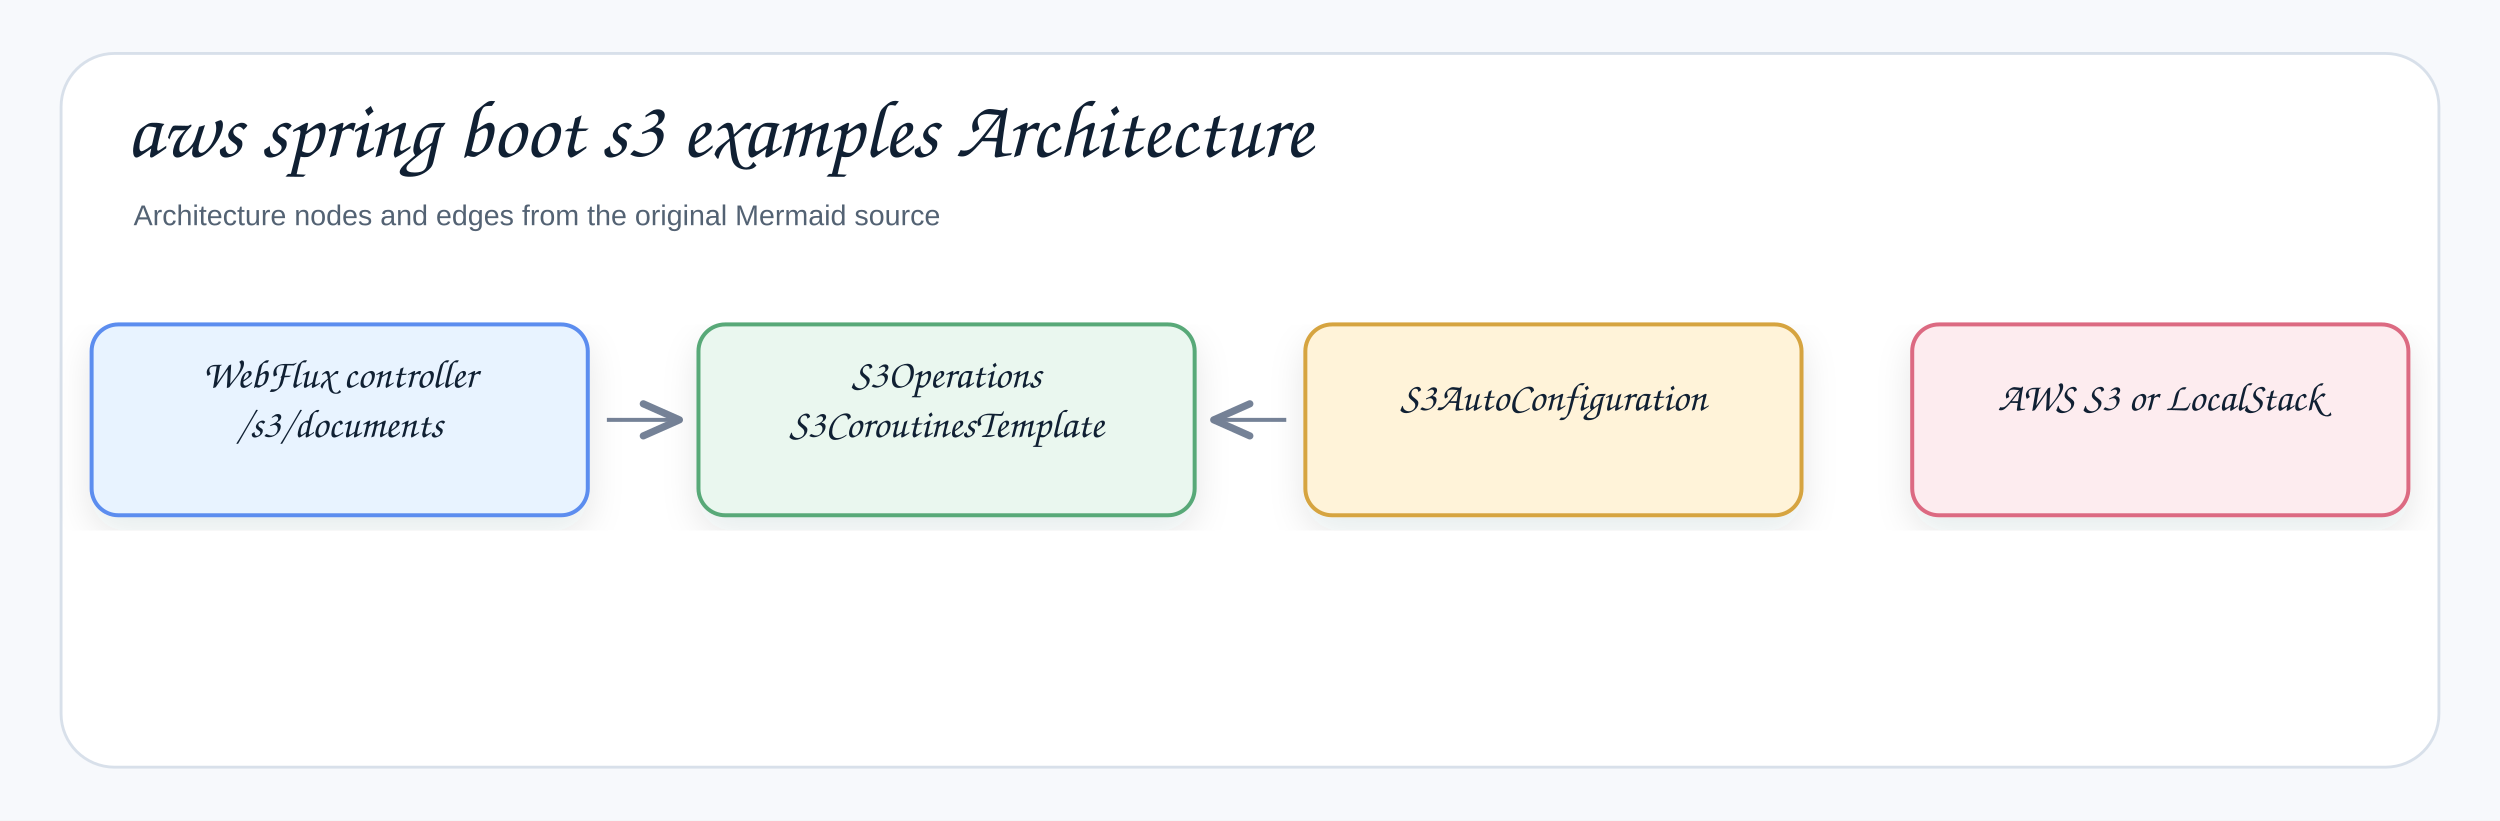
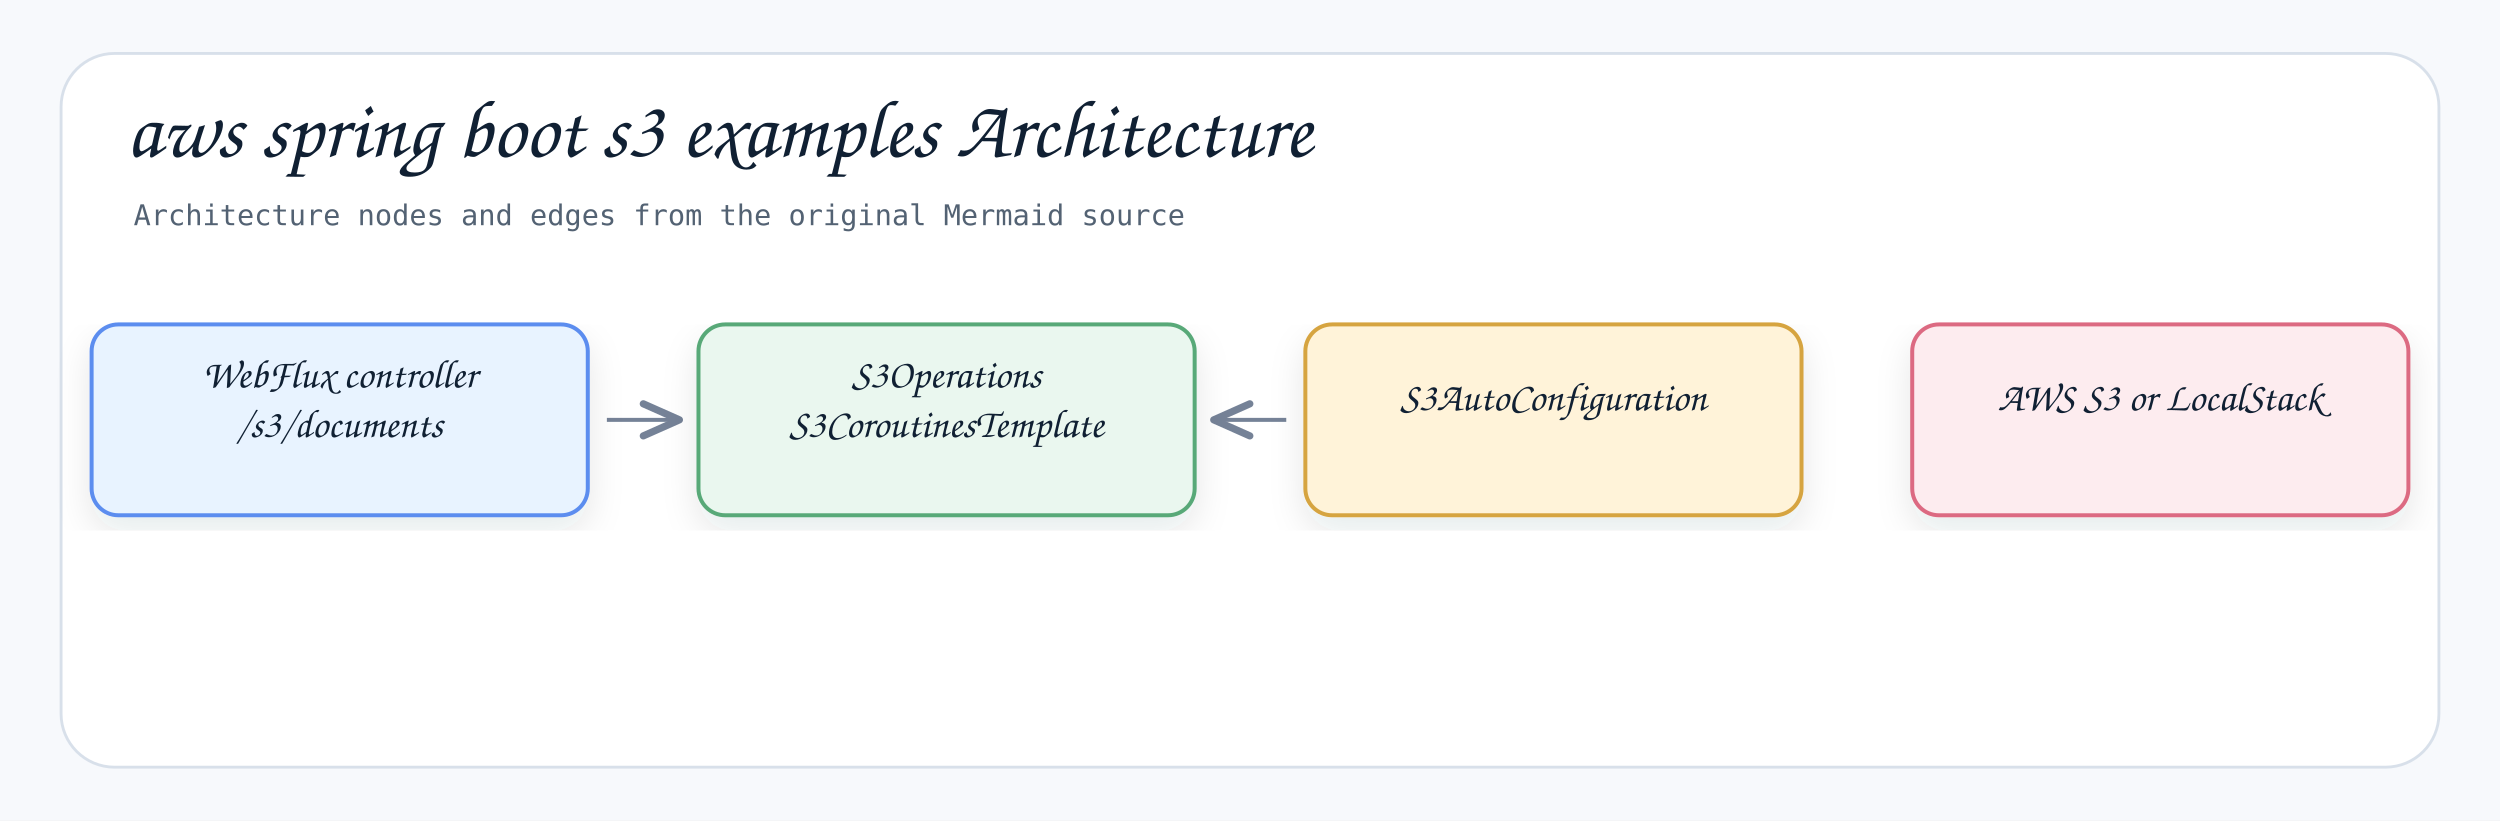
<svg xmlns="http://www.w3.org/2000/svg" width="1310" height="430" viewBox="0 0 1310 430" role="img" aria-label="aws spring boot s3 examples Architecture">
  <defs>
    <filter id="shadow" x="-8%" y="-8%" width="116%" height="116%">
      <feDropShadow dx="0" dy="8" stdDeviation="9" flood-color="#1f2937" flood-opacity="0.10" />
    </filter>
    <marker id="openArrow" markerWidth="12" markerHeight="10" refX="10" refY="5" orient="auto" markerUnits="strokeWidth">
      <path d="M 1 1 L 10 5 L 1 9" fill="none" stroke="#758297" stroke-width="1.8" stroke-linecap="round" stroke-linejoin="round" />
    </marker>
    <marker id="inherit" markerWidth="14" markerHeight="12" refX="12" refY="6" orient="auto" markerUnits="strokeWidth">
      <path d="M 0 1 L 12 6 L 0 11 Z" fill="#ffffff" stroke="#758297" stroke-width="1.8" />
    </marker>
    <style>
    .canvas{fill:#f7f9fc}.frame{fill:#fff;stroke:#d8e0ea;stroke-width:1.5}
-     .title{font-family:"Architects Daughter","Comic Sans MS","Comic Sans",cursive;font-size:43px;font-weight:400;fill:#102033}
-     .subtitle{font-family:"Comic Sans MS","Comic Sans","Comic Neue",Arial,sans-serif;font-size:15px;font-weight:400;fill:#536273}
-     .label{font-family:"Architects Daughter","Comic Sans MS","Comic Sans",cursive;font-size:25px;font-weight:400;fill:#102033}
-     .smallLabel{font-family:"Architects Daughter","Comic Sans MS","Comic Sans",cursive;font-size:21px;font-weight:400;fill:#102033}
-     .mono{font-family:"Comic Sans MS","Comic Sans","Comic Neue",Arial,sans-serif;font-size:12px;font-weight:400;fill:#102033}
-     .small{font-family:"Comic Sans MS","Comic Sans","Comic Neue",Arial,sans-serif;font-size:12px;font-weight:400;fill:#536273}
-     .strong{font-family:"Comic Sans MS","Comic Sans","Comic Neue",Arial,sans-serif;font-size:13px;font-weight:400;fill:#102033}
+     .title{font-family:"Architects Daughter",cursive;font-size:43px;font-weight:400;fill:#102033}
+     .subtitle{font-family:"Comic Mono",monospace;font-size:15px;font-weight:400;fill:#536273}
+     .label{font-family:"Architects Daughter",cursive;font-size:25px;font-weight:400;fill:#102033}
+     .smallLabel{font-family:"Architects Daughter",cursive;font-size:21px;font-weight:400;fill:#102033}
+     .mono{font-family:"Comic Mono",monospace;font-size:12px;font-weight:400;fill:#102033}
+     .small{font-family:"Comic Mono",monospace;font-size:12px;font-weight:400;fill:#536273}
+     .strong{font-family:"Comic Mono",monospace;font-size:13px;font-weight:400;fill:#102033}
    .card{stroke-width:2.1;filter:url(#shadow)}.compartment{stroke-width:1.5;fill:none}
    .line{stroke:#758297;stroke-width:2.1;fill:none;marker-end:url(#openArrow)}
    .plainLine{stroke:#758297;stroke-width:2.1;fill:none}
    .dashed{stroke:#758297;stroke-width:2.1;stroke-dasharray:7 6;fill:none;marker-end:url(#openArrow)}
    .inheritLine{stroke:#758297;stroke-width:2.2;fill:none;marker-end:url(#inherit)}
    .implLine{stroke:#758297;stroke-width:2.2;stroke-dasharray:8 7;fill:none;marker-end:url(#inherit)}
  </style>
  </defs>
  <rect class="canvas" width="1310" height="430" />
  <rect class="frame" x="32" y="28" width="1246" height="374" rx="28" />
  <text class="title" x="66" y="82">aws spring boot s3 examples Architecture</text>
  <text class="subtitle" x="70" y="118">Architecture nodes and edges from the original Mermaid source</text>
  <path class="line" d="M318 220 C318 220 356 220 356 220" />
  <path class="line" d="M674 220 C674 220 636 220 636 220" />
  <g transform="translate(48,170)">
    <rect class="card" x="0" y="0" width="260" height="100" rx="14" fill="#E8F3FF" stroke="#5B8DEF" />
    <text class="smallLabel" x="130" y="33" text-anchor="middle">WebFlux controller</text>
    <text class="smallLabel" x="130" y="59" text-anchor="middle">/s3/documents</text>
  </g>
  <g transform="translate(366,170)">
    <rect class="card" x="0" y="0" width="260" height="100" rx="14" fill="#EAF7EF" stroke="#58A978" />
    <text class="smallLabel" x="130" y="33" text-anchor="middle">S3Operations</text>
    <text class="smallLabel" x="130" y="59" text-anchor="middle">S3CoroutinesTemplate</text>
  </g>
  <g transform="translate(684,170)">
    <rect class="card" x="0" y="0" width="260" height="100" rx="14" fill="#FFF3D9" stroke="#D6A441" />
    <text class="smallLabel" x="130" y="45" text-anchor="middle">S3AutoConfiguration</text>
  </g>
  <g transform="translate(1002,170)">
    <rect class="card" x="0" y="0" width="260" height="100" rx="14" fill="#FDECEF" stroke="#DC6B82" />
    <text class="smallLabel" x="130" y="45" text-anchor="middle">AWS S3 or LocalStack</text>
  </g>
</svg>
